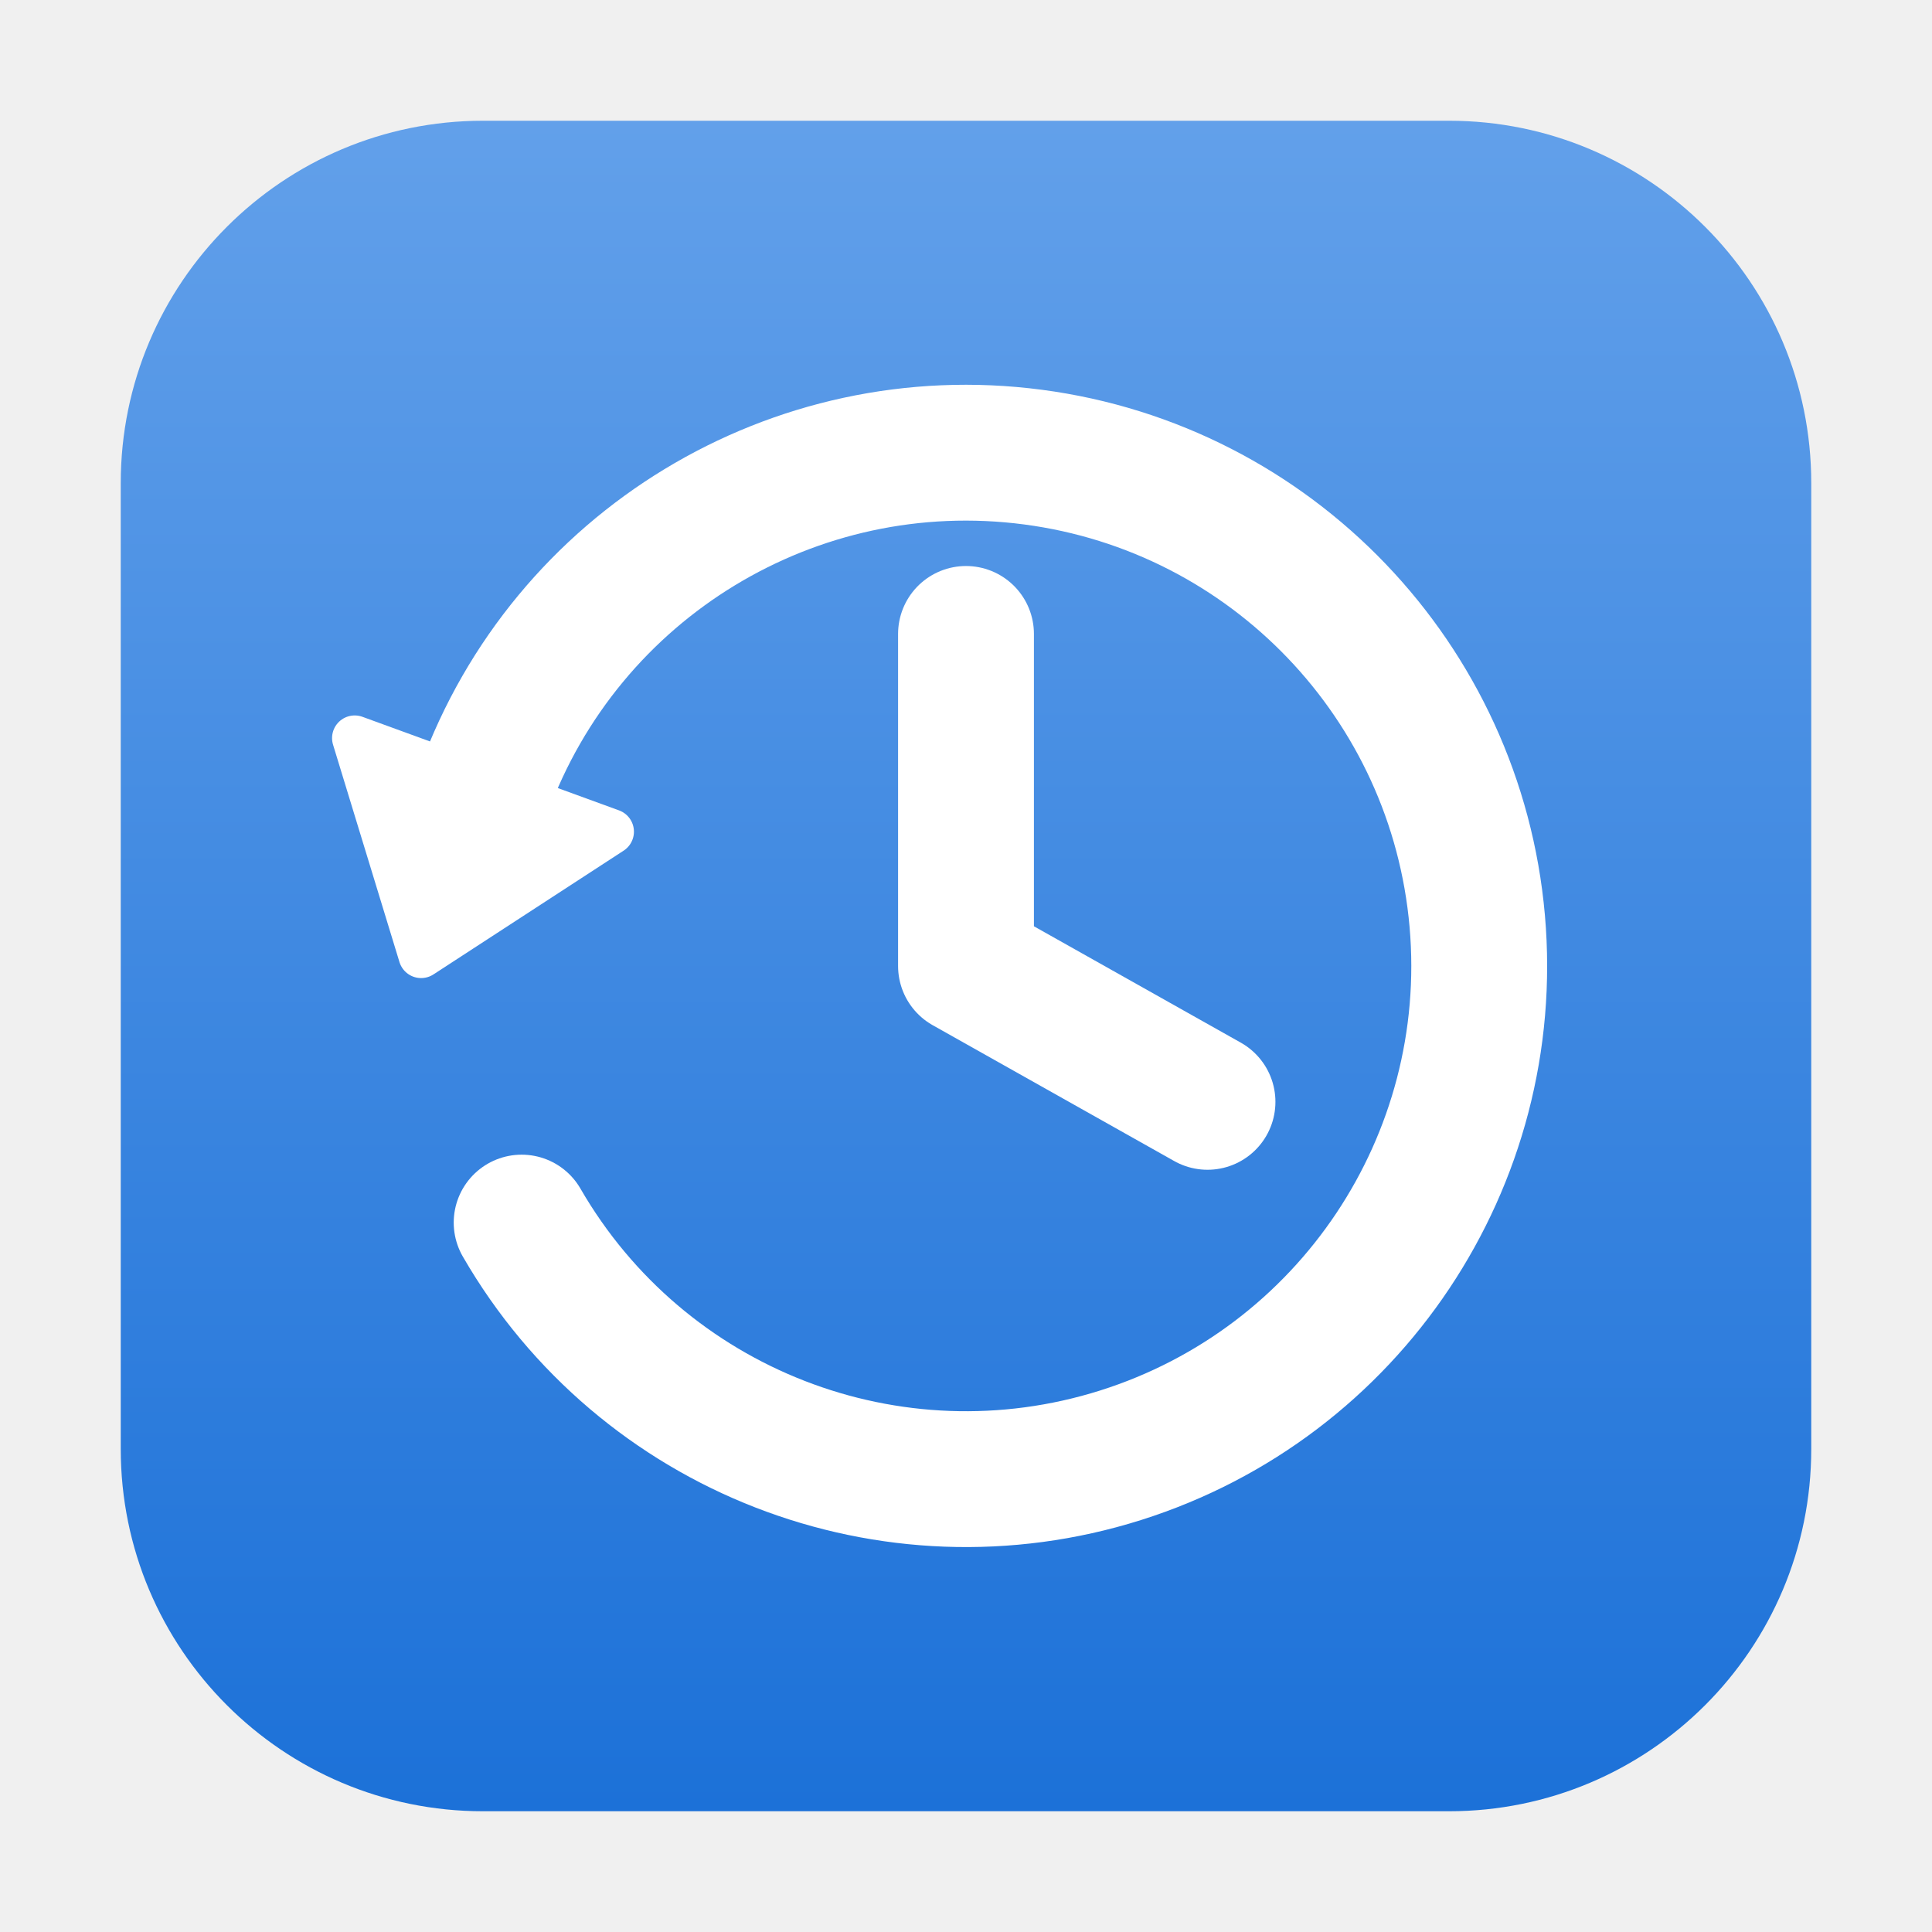
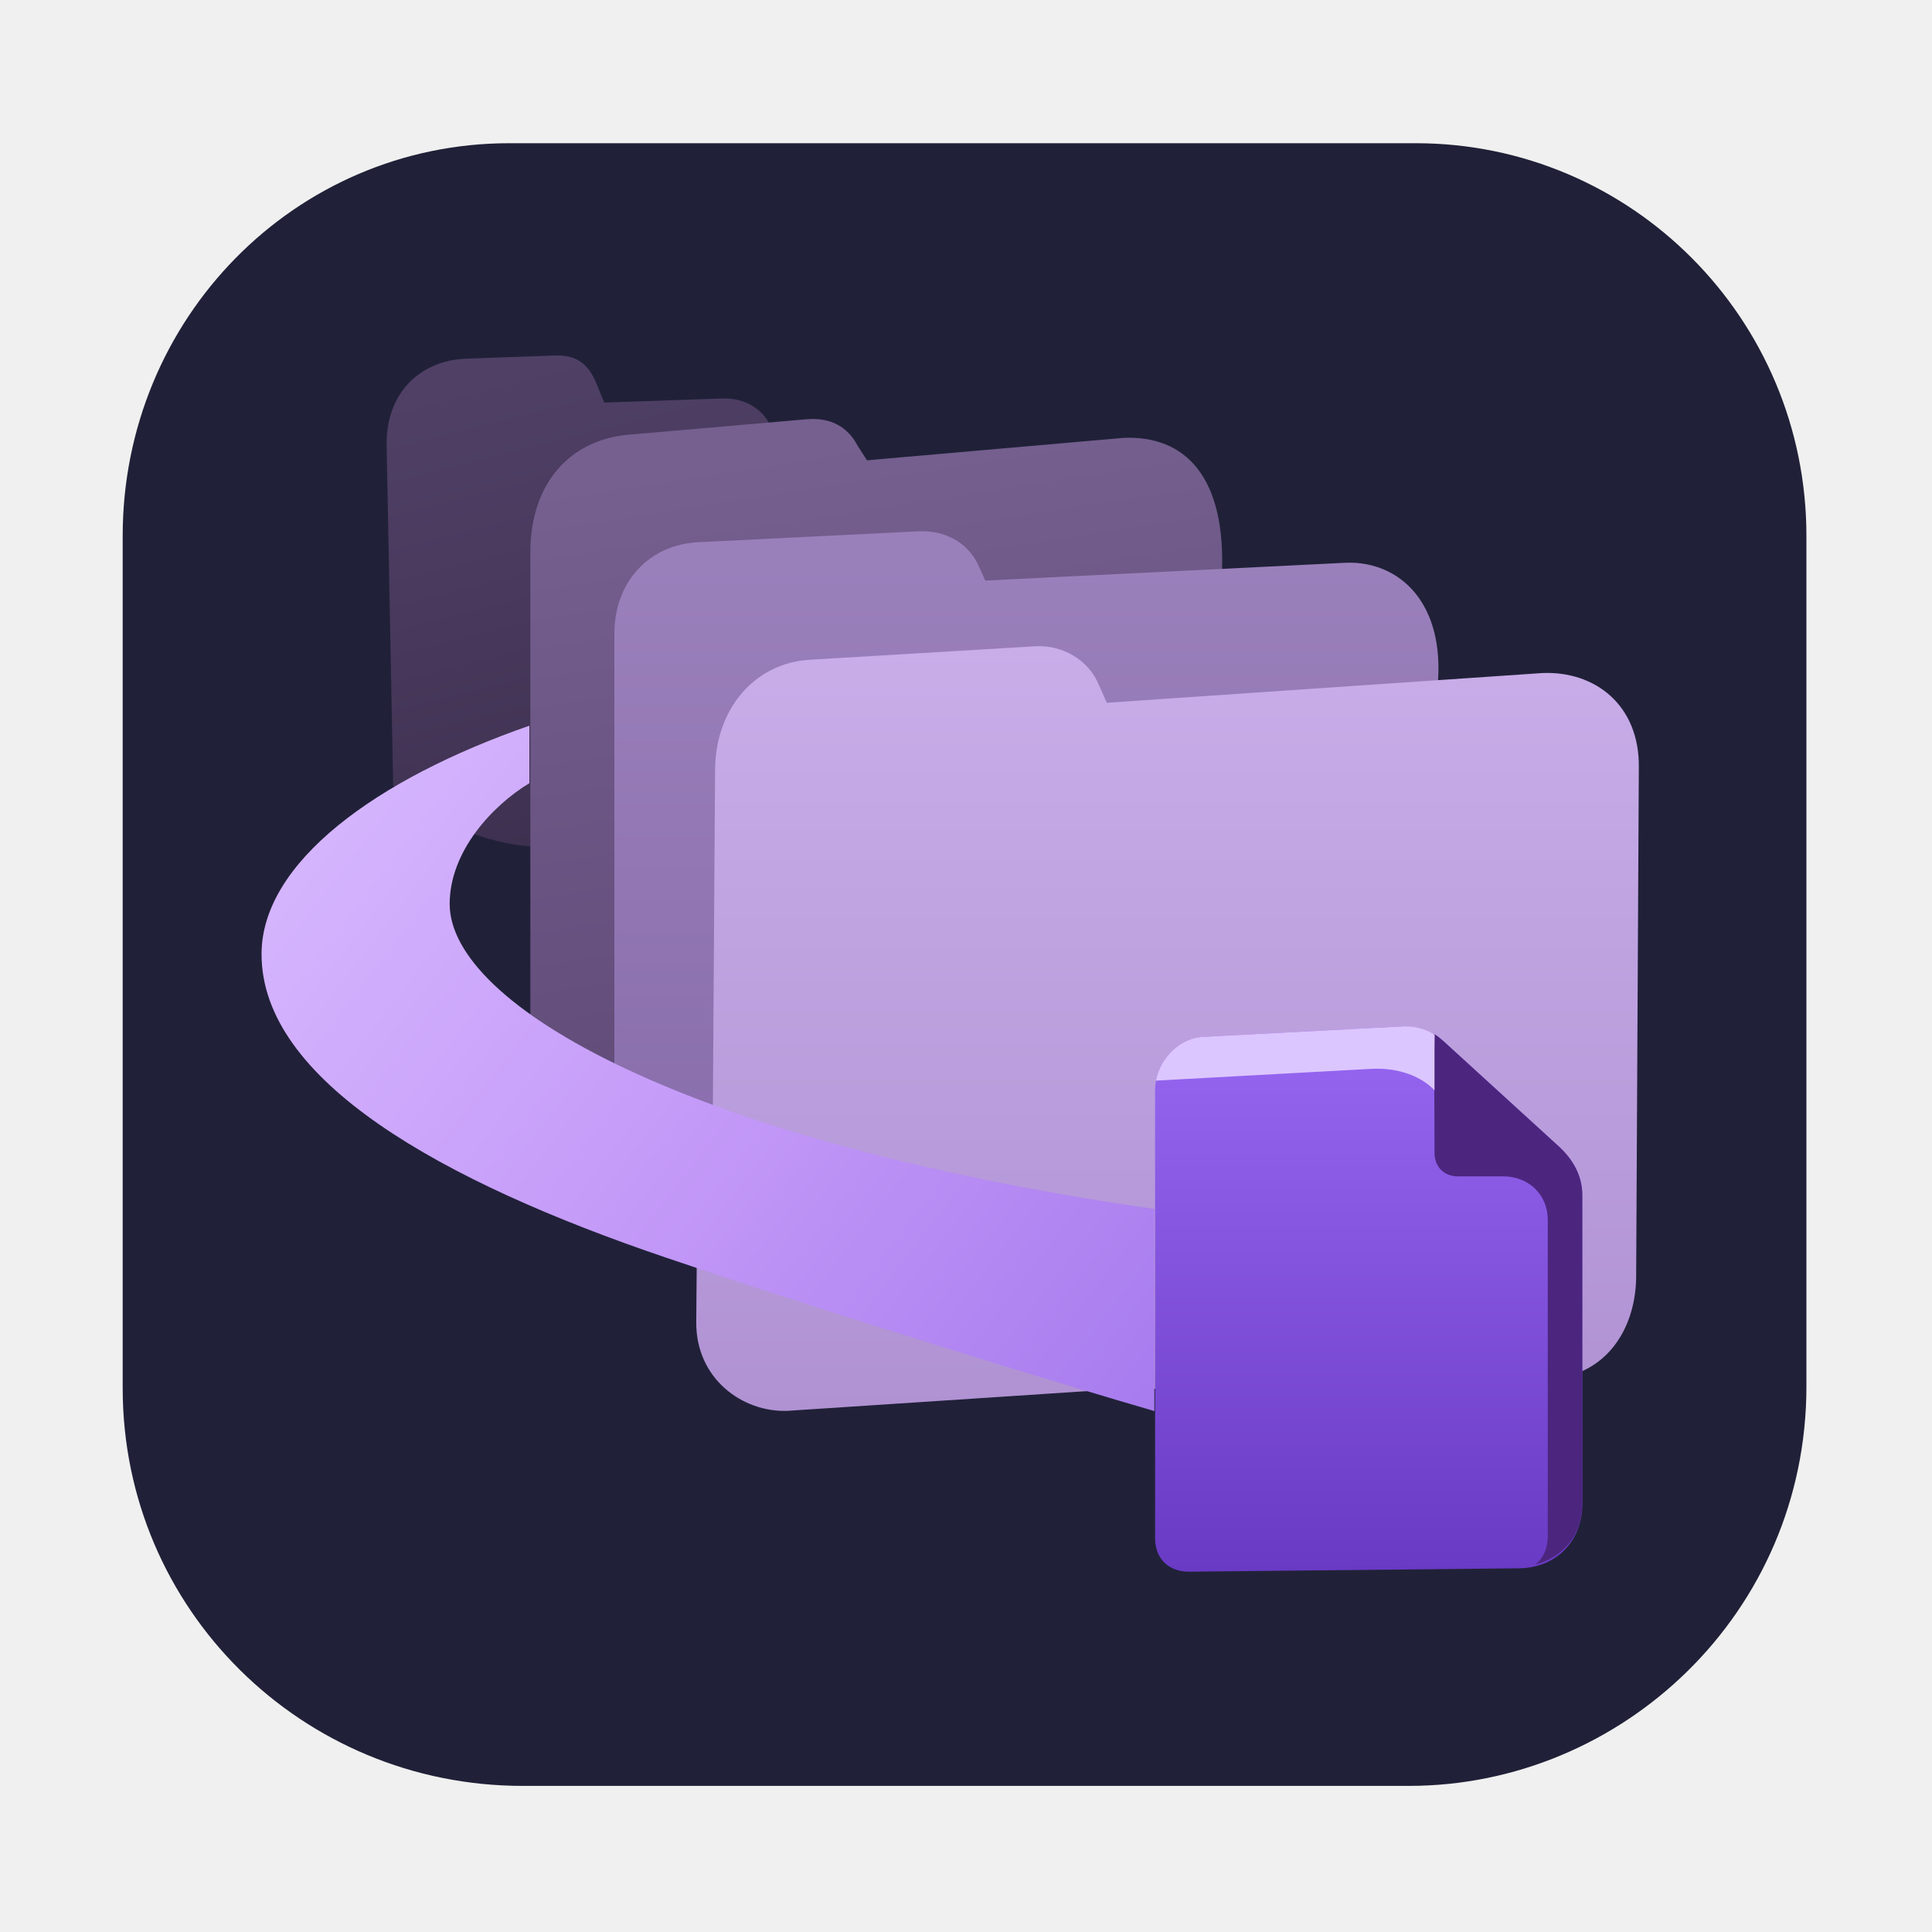
- <svg xmlns="http://www.w3.org/2000/svg" width="128" height="128" viewBox="0 0 128 128">
+ <svg xmlns="http://www.w3.org/2000/svg" width="80" height="80" viewBox="0 0 80 80" fill="none" version="1.1" id="svg79">
  <defs>
-     <linearGradient id="face" x1="0" y1="0" x2="0" y2="1">
-       <stop offset="0" stop-color="#62a0ea" />
-       <stop offset="1" stop-color="#1c71d8" />
+     <linearGradient id="dark-document" x1="56.222" y1="42.512" x2="56.222" y2="65.085" gradientUnits="userSpaceOnUse">
+       <stop stop-color="#D9BBFF" id="stop44" offset="0" style="stop-color:#9767f2;stop-opacity:1;" />
+       <stop offset="1" stop-color="#A77BEE" id="stop45" style="stop-color:#693ac4;stop-opacity:1;" />
+     </linearGradient>
+     <linearGradient x1="42.474" y1="23.309" x2="42.474" y2="49.83" gradientUnits="userSpaceOnUse" id="dark-middle">
+       <stop stop-color="#9A80BB" id="stop39" />
+       <stop offset="1" stop-color="#886CAB" id="stop40" />
+     </linearGradient>
+     <linearGradient x1="35.59" y1="18.121" x2="39.74" y2="44.943" gradientUnits="userSpaceOnUse" id="dark-rear">
+       <stop stop-color="#75608F" id="stop36" />
+       <stop offset="0.443" stop-color="#6B5685" id="stop37" />
+       <stop offset="1" stop-color="#604B78" id="stop38" />
+     </linearGradient>
+     <linearGradient x1="24.08" y1="14.477" x2="28.994" y2="33.935" gradientUnits="userSpaceOnUse" id="dark-tab">
+       <stop stop-color="#504066" id="stop33" />
+       <stop offset="0.542" stop-color="#47385B" id="stop34" />
+       <stop offset="1" stop-color="#3D304F" id="stop35" />
+     </linearGradient>
+     <linearGradient id="dark-trail" x1="10.834" y1="30.055" x2="47.791" y2="58.427" gradientUnits="userSpaceOnUse">
+       <stop stop-color="#D9BBFF" id="stop41" />
+       <stop offset="0.516" stop-color="#C49AF8" id="stop42" />
+       <stop offset="1" stop-color="#A77BEE" id="stop43" />
+     </linearGradient>
+     <linearGradient x1="42.47" y1="26.76" x2="42.47" y2="58.42" gradientUnits="userSpaceOnUse" id="front-folder-gradient">
+       <stop offset="0" stop-color="#C8ADE9" id="stop76" />
+       <stop offset="1" stop-color="#B092D3" id="stop77" />
    </linearGradient>
  </defs>
-   <rect x="8" y="8" width="112" height="112" rx="24" fill="url(#face)" />
-   <g fill="none" stroke="#ffffff" stroke-width="9" stroke-linecap="round" stroke-linejoin="round">
-     <path d="M32.05 52.37 A34 34 0 1 1 34.56 81" />
-     <path d="M64 42 V64 L80 73" />
+   <g id="icon_artwork">
+     <g transform="translate(0 0) scale(1)" id="dark_icon">
+       <path d="M 5.08,22.19 C 5.08,13.21 12.2,5.93 21.09,5.93 H 58.62 C 67.56,5.93 74.8,13.21 74.8,22.19 V 57.41 C 74.8,66.78 67.17,73.95 58.34,73.95 H 21.64 C 12.51,73.95 5.08,66.64 5.08,57.48 V 22.19 Z" fill="#202138" id="rounded_background" />
+       <g id="folders">
+         <path d="M 16.01,18.44 L 16.28,32.54 C 18.15,34.31 20.81,35.05 22.19,35.05 L 32.13,20.47 L 32.08,18.41 C 32.04,17.24 31.10,16.46 29.91,16.50 L 25.02,16.67 L 24.70,15.89 C 24.37,15.06 23.85,14.69 23.00,14.72 L 19.37,14.85 C 17.32,14.90 15.97,16.36 16.01,18.44 Z" fill="url(#dark-tab)" id="backmost_folder" />
+         <path d="M 21.96,24.80 V 42.45 L 25.47,45.16 L 50.59,23.91 C 50.81,19.70 49.04,18.03 46.54,18.13 L 35.90,19.06 L 35.52,18.47 C 35.09,17.64 34.36,17.28 33.40,17.36 L 26.02,18.00 C 23.65,18.21 21.96,19.96 21.96,22.88 V 24.80 Z" fill="url(#dark-rear)" id="rear_folder" />
+         <path d="M 25.44,28.41 V 44.42 L 29.51,46.34 L 59.53,28.39 C 59.84,24.96 57.95,23.25 55.78,23.30 L 40.80,24.04 L 40.47,23.32 C 40.04,22.46 39.12,21.95 38.05,22.00 L 28.95,22.45 C 26.85,22.54 25.44,24.12 25.44,26.24 V 28.41 Z" fill="url(#dark-middle)" id="middle_folder" />
+         <path d="M 29.61,31.88 L 29.48,51.67 L 28.85,52.42 L 28.83,54.72 C 28.8,57.08 30.74,58.49 32.61,58.42 L 44.91,57.61 L 65.25,56.88 C66.83,56.33 67.74,54.73 67.75,52.85 L 67.86,31.77 C 67.89,29.21 66.06,27.77 63.85,27.87 L 45.83,29.1 L 45.51,28.38 C45.07,27.29 43.95,26.7 42.88,26.76 L 33.52,27.32 C31.31,27.45 29.63,29.28 29.61,31.88 Z" fill="url(#front-folder-gradient)" id="front_folder" />
+       </g>
+       <path d="M 21.92,30.05 C 15.56,32.26 10.83,35.72 10.83,39.51 C 10.83,44.74 18.27,48.92 27.59,52.08 C 35.23,54.67 44.19,57.38 47.8,58.43 V 50.06 C 28.38,47.27 18.62,41.6 18.62,37.43 C 18.62,35.24 20.41,33.34 21.92,32.43 V 30.05 Z" fill="url(#dark-trail)" id="lavender_ribbon" />
+       <g id="foreground_file">
+         <path d="M 47.83,45.17 V 63.69 C 47.83,64.58 48.43,65.09 49.25,65.08 L 62.93,64.94 C64.48,64.91 65.52,63.77 65.52,62.28 V 49.49 C 65.52,48.7 65.15,48.04 64.59,47.51 L 59.77,43.11 C59.27,42.65 58.59,42.48 57.95,42.51 L 49.92,42.93 C48.75,42.99 47.83,43.96 47.83,45.17 Z" fill="url(#dark-document)" id="path77" />
+         <path d="M 59.384,42.828 59.4,47.74 c 0.002,0.59 0.41,0.97 0.96,0.97 h 1.87 c 1.08,0 1.86,0.76 1.86,1.81 v 13.1 c 0,0.53 -0.23,0.96 -0.52,1.17 1.18,-0.32 1.95,-1.25 1.95,-2.51 V 49.49 c 0,-0.79 -0.37,-1.45 -0.93,-1.98 l -4.82,-4.4 c -0.11,-0.08 -0.256,-0.242 -0.386,-0.282 z" fill="#7951B6" id="path78" style="fill:#4c267e;fill-opacity:1" />
+         <path d="M 47.866,44.746 56.76,44.26 c 1.2,-0.07 2.14,0.35 2.64,0.89 v -1.774 c 0,-0.114 0.004,-0.255 0.004,-0.368 1.99e-4,-0.08 0.024,-0.148 -0.04,-0.189 -0.338,-0.214 -0.855,-0.362 -1.409,-0.31 L 49.92,42.93 c -1.036,0.011 -1.884,0.866 -2.054,1.816 z" fill="#EEDCFF" id="path79" style="fill:#dcc6ff;fill-opacity:1" />
+       </g>
+     </g>
  </g>
-   <path d="M27.9 63.3 L40.5 55.1 L23.5 48.9 Z" fill="#ffffff" stroke="#ffffff" stroke-width="3" stroke-linejoin="round" />
</svg>
